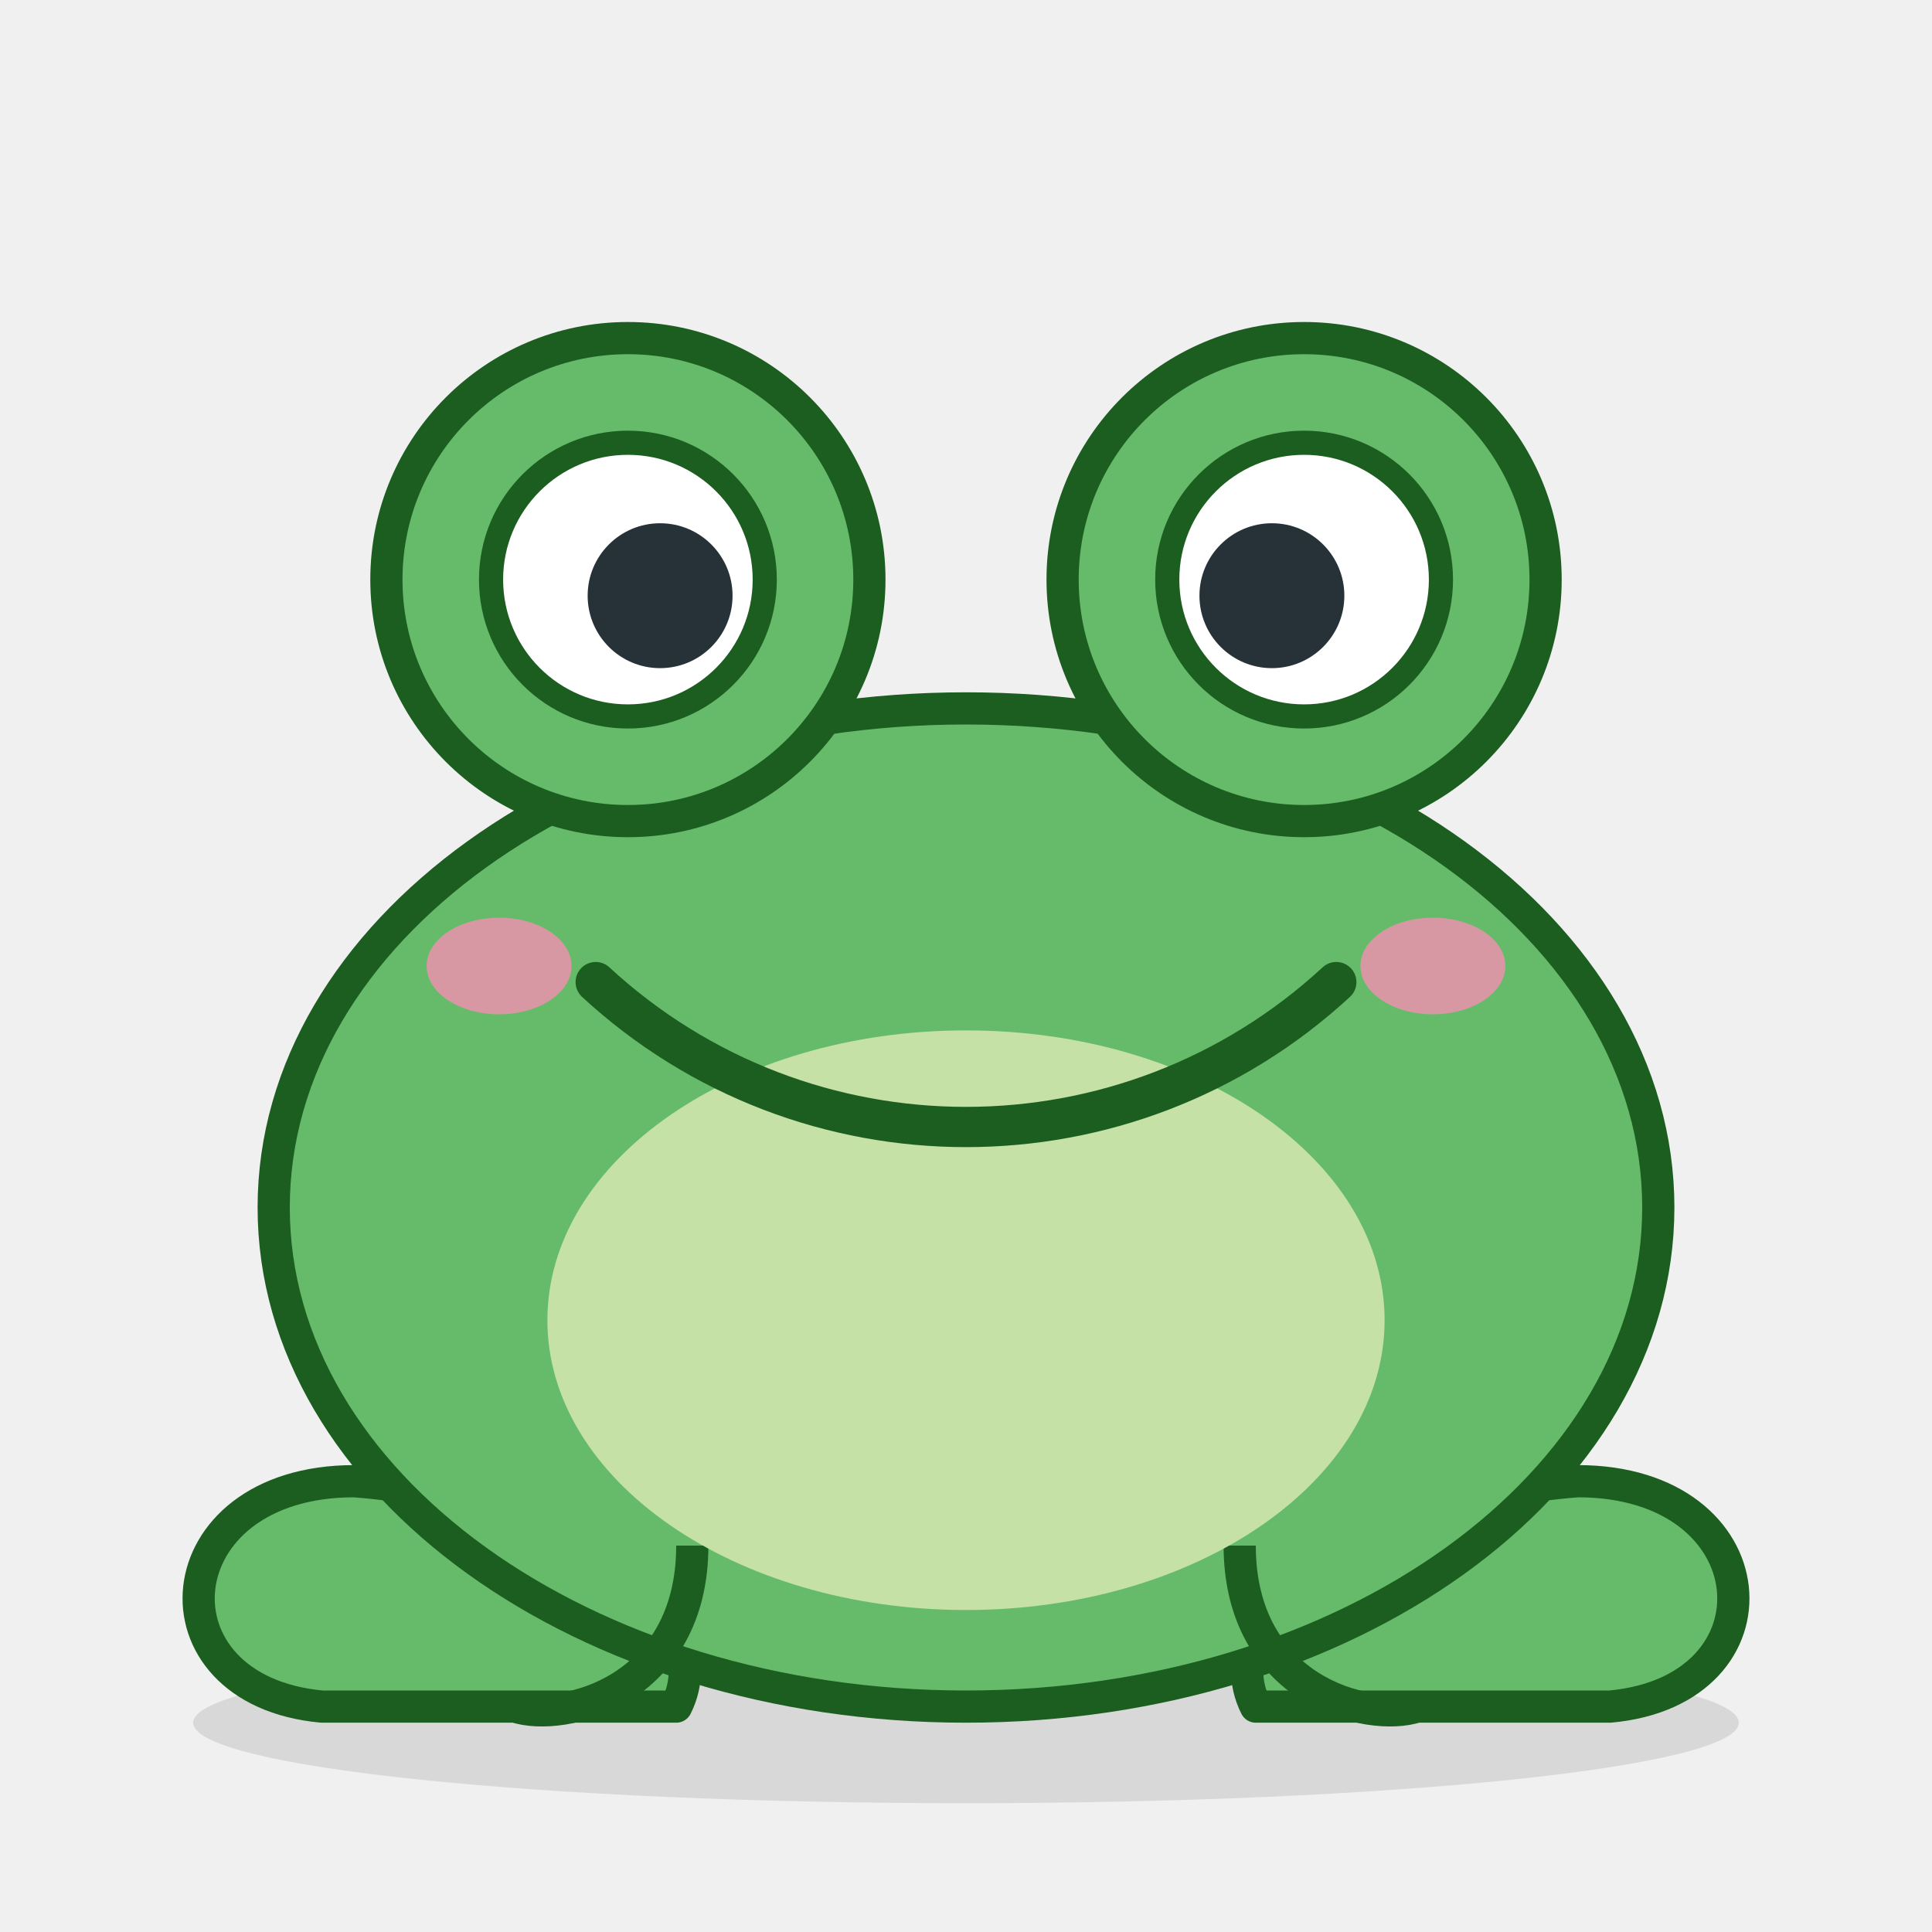
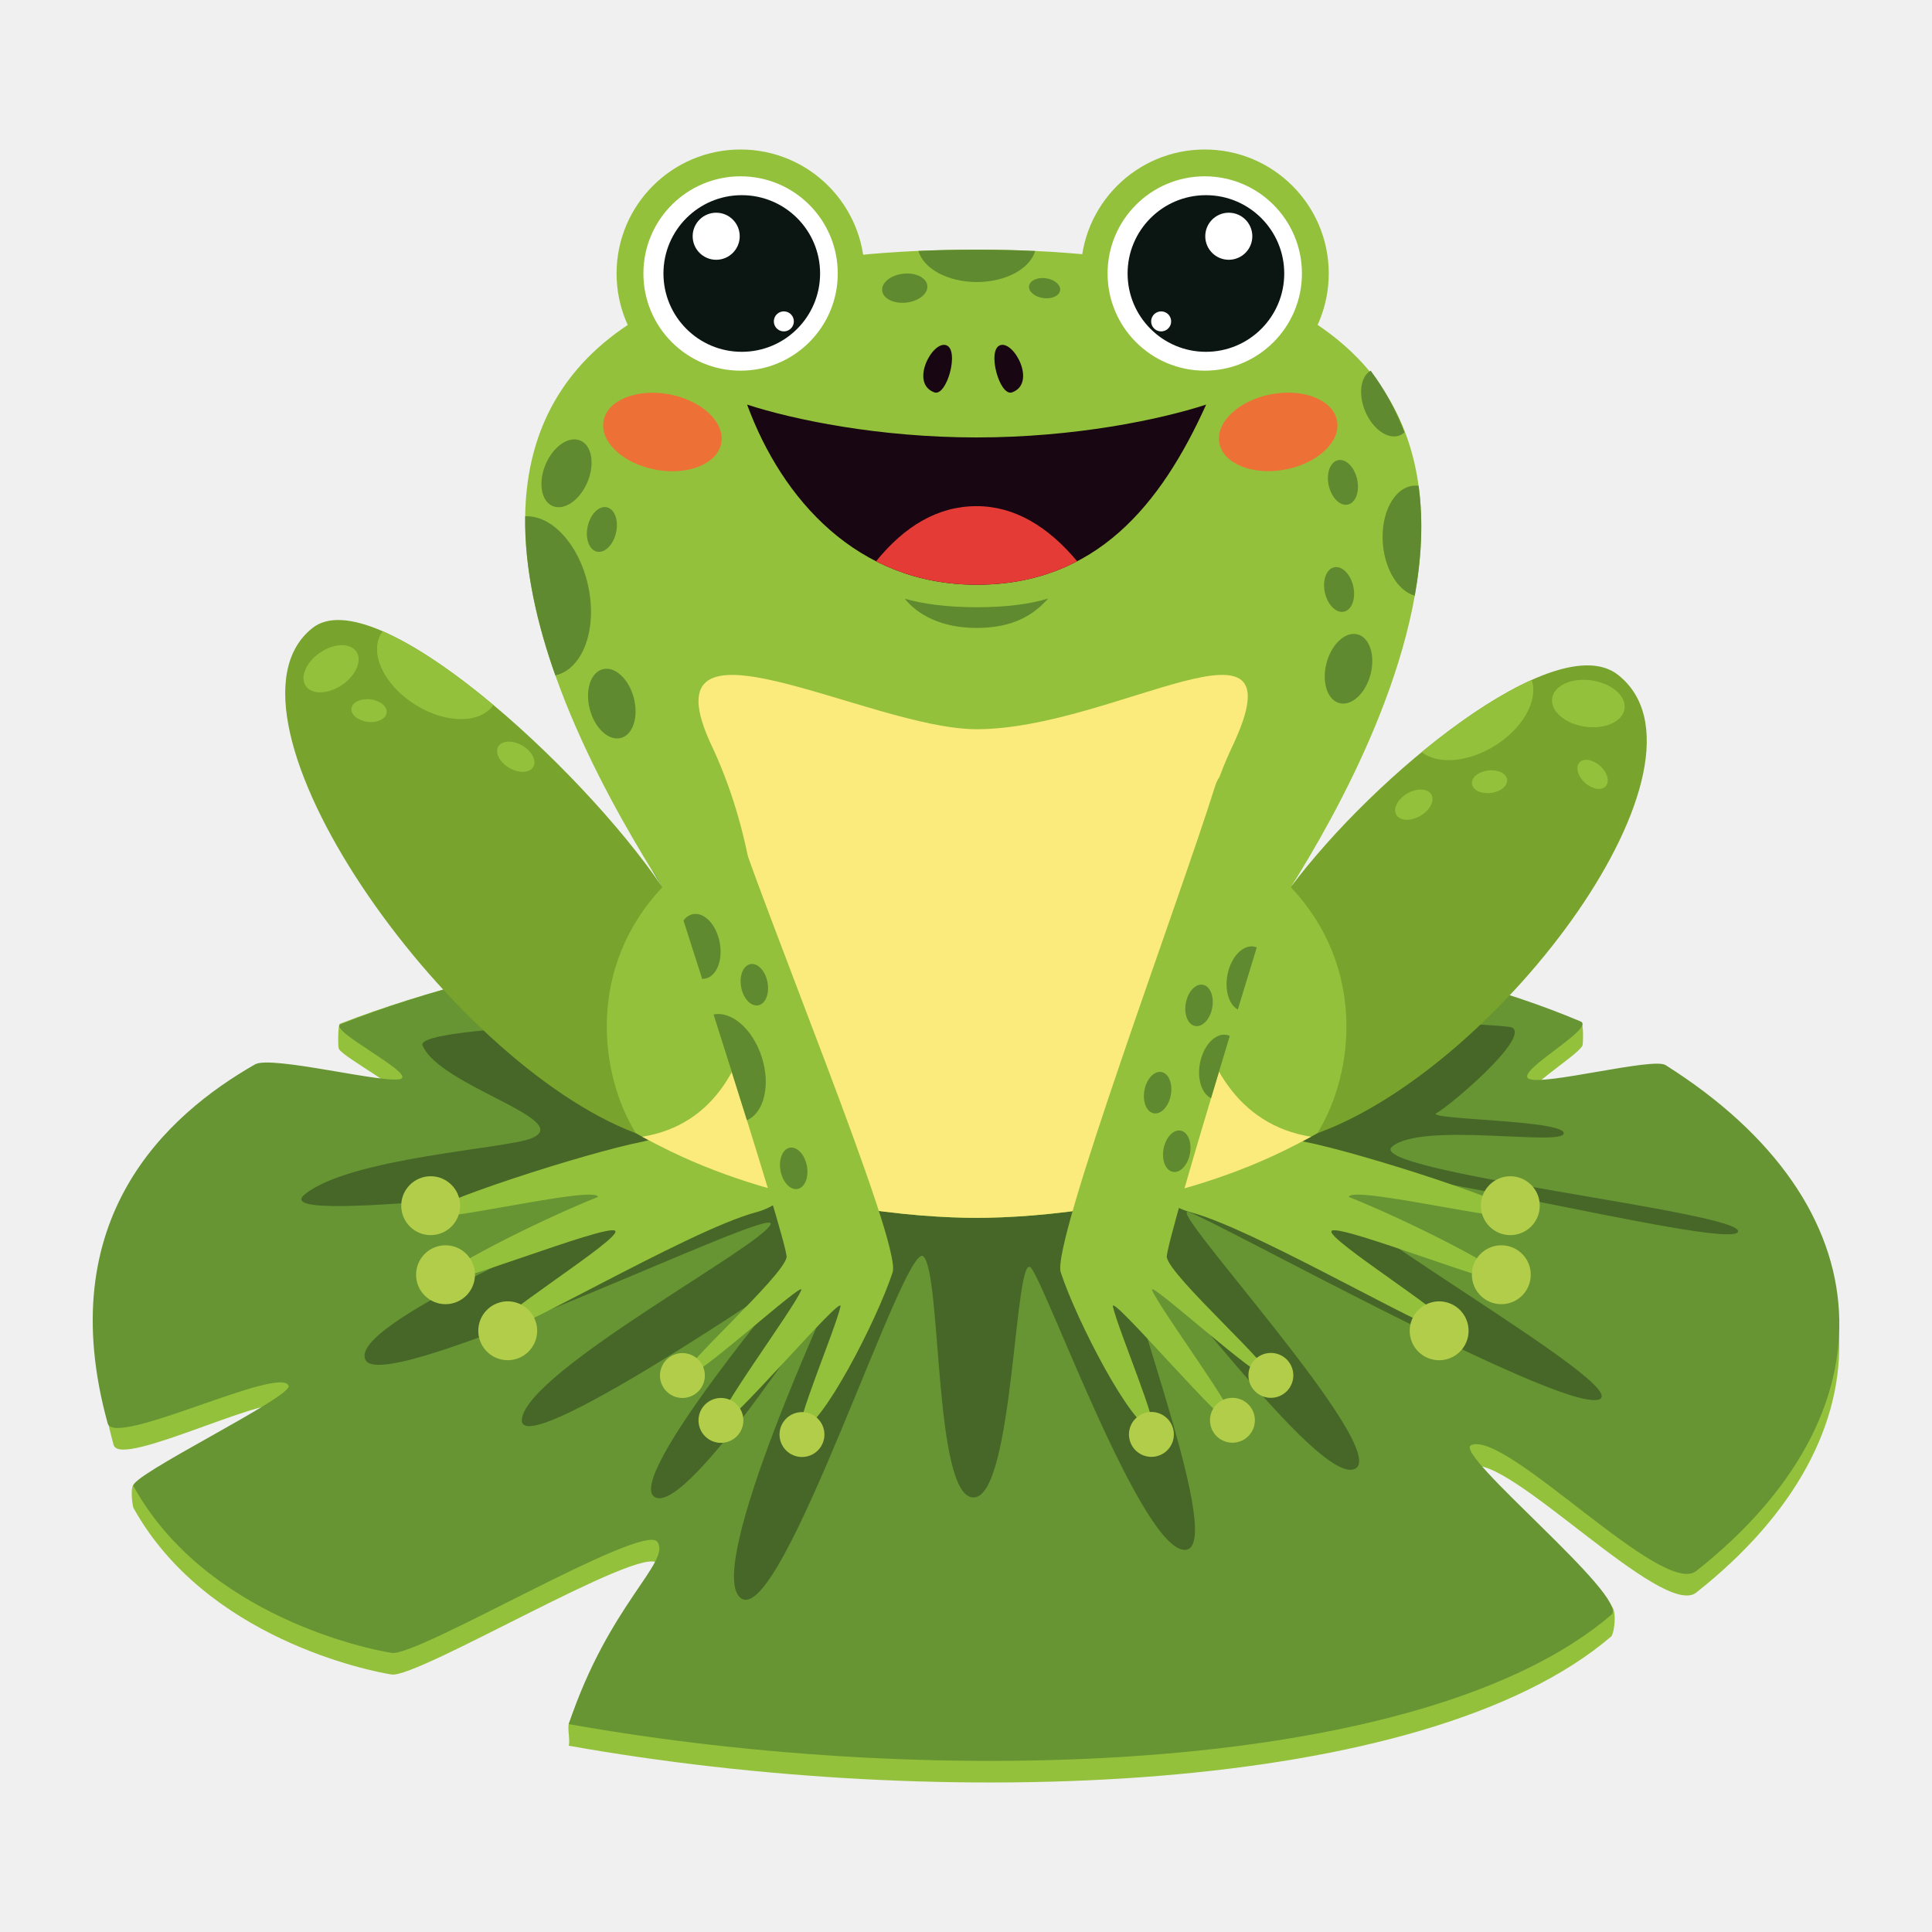
- <svg xmlns="http://www.w3.org/2000/svg" viewBox="0 0 240 240" role="img" aria-label="Rana">
-   <ellipse cx="120" cy="214" rx="96" ry="10" fill="#000" opacity="0.1" />
-   <g fill="#66bb6a" stroke="#1b5e20" stroke-width="4" stroke-linejoin="round">
-     <path d="M44 184 C20 184 18 210 40 212 L84 212 C90 200 70 186 44 184 Z" />
-     <path d="M196 184 C220 184 222 210 200 212 L156 212 C150 200 170 186 196 184 Z" />
-     <ellipse cx="120" cy="150" rx="86" ry="62" />
-     <circle cx="78" cy="72" r="30" />
-     <circle cx="162" cy="72" r="30" />
-     <path d="M86 192 C86 210 70 214 64 212 M154 192 C154 210 170 214 176 212" fill="none" />
+ <svg xmlns="http://www.w3.org/2000/svg" version="1.1" id="Capa_1" x="0px" y="0px" viewBox="0 0 500 500" style="enable-background:new 0 0 500 500;" xml:space="preserve">
+   <style type="text/css">
+ 	.st0{fill:#EB2032;}
+ 	.st1{fill:#AD1521;}
+ 	.st2{fill:#C91629;}
+ 	.st3{fill:#A91720;}
+ 	.st4{fill:#FFC32B;}
+ 	.st5{fill:#E7A024;}
+ 	.st6{fill:#FFF4C2;}
+ 	.st7{fill:#FFE793;}
+ 	.st8{fill:#C41828;}
+ 	.st9{fill:#F75259;}
+ 	.st10{fill:#A55116;}
+ 	.st11{fill:#743711;}
+ 	.st12{fill:#BA7A12;}
+ 	.st13{fill:#EEA323;}
+ 	.st14{fill:#FFE68B;}
+ 	.st15{fill:#EA2031;}
+ 	.st16{fill:#A41320;}
+ 	.st17{fill:#BF1827;}
+ 	.st18{fill:#C51929;}
+ 	.st19{fill:#E92232;}
+ 	.st20{fill:#F0C68B;}
+ 	.st21{fill:#FFE8C8;}
+ 	.st22{fill:#005AB3;}
+ 	.st23{fill:#0080FF;}
+ 	.st24{fill:#FFC800;}
+ 	.st25{fill:#FFEA00;}
+ 	.st26{fill:#59B300;}
+ 	.st27{fill:#88CC00;}
+ 	.st28{fill:#E60049;}
+ 	.st29{fill:#FF0051;}
+ 	.st30{opacity:0.5;fill:#FFFFFF;}
+ 	.st31{fill:#FCD6B1;}
+ 	.st32{opacity:0.5;fill:#EDB174;}
+ 	.st33{fill:#BA0808;}
+ 	.st34{opacity:0.2;fill:#FFFFFF;}
+ 	.st35{fill:#A9BEC9;}
+ 	.st36{fill:#CEE6ED;}
+ 	.st37{opacity:0.2;fill:#561F0B;}
+ 	.st38{fill:#FCCBA2;}
+ 	.st39{fill:#BDCCD4;}
+ 	.st40{fill:#FF9933;}
+ 	.st41{fill:#FFCC33;}
+ 	.st42{fill:#FCB910;}
+ 	.st43{fill:#AEC3C4;}
+ 	.st44{opacity:0.3;fill:#FFFFFF;}
+ 	.st45{fill:#A1ADB7;}
+ 	.st46{opacity:0.3;}
+ 	.st47{fill:#EF473F;}
+ 	.st48{fill:#F9CB98;}
+ 	.st49{fill:#C4987A;}
+ 	.st50{opacity:0.2;}
+ 	.st51{fill:#C69F77;}
+ 	.st52{fill:#6E6E6E;}
+ 	.st53{fill:#D9BF9D;}
+ 	.st54{fill:#2D292B;}
+ 	.st55{fill:#FFAD42;}
+ 	.st56{fill:#FF3D3D;}
+ 	.st57{opacity:0.15;}
+ 	.st58{fill:#BABABA;}
+ 	.st59{fill:#4F352D;}
+ 	.st60{fill:#FBC732;}
+ 	.st61{fill:#30211C;}
+ 	.st62{opacity:0.8;fill:#474747;}
+ 	.st63{fill:#262626;}
+ 	.st64{opacity:0.6;fill:#ADADAD;}
+ 	.st65{opacity:0.8;}
+ 	.st66{fill:#474747;}
+ 	.st67{opacity:0.25;}
+ 	.st68{fill:#7B7F80;}
+ 	.st69{fill:#17191C;}
+ 	.st70{fill:#9C9FA1;}
+ 	.st71{fill:#DBDBDA;}
+ 	.st72{fill:#C2C3C3;}
+ 	.st73{fill:#761113;}
+ 	.st74{fill:#F17D6E;}
+ 	.st75{fill:#FFFFFF;}
+ 	.st76{fill:#E88B24;}
+ 	.st77{fill:#F79830;}
+ 	.st78{fill:#A03D23;}
+ 	.st79{fill:#FFFFFF;stroke:#231F20;stroke-width:17.087;stroke-miterlimit:10;}
+ 	.st80{fill:#FCDBB9;}
+ 	.st81{fill:#905624;}
+ 	.st82{fill:#905724;}
+ 	.st83{fill:#FF618E;}
+ 	.st84{fill:#231F20;}
+ 	.st85{fill:#A80F3B;}
+ 	.st86{opacity:0.5;fill:#F89832;}
+ 	.st87{opacity:0.65;fill:#F89832;}
+ 	.st88{fill:#4B200F;}
+ 	.st89{fill:#914722;}
+ 	.st90{fill:#592710;}
+ 	.st91{fill:#A55E37;}
+ 	.st92{fill:#F16E75;}
+ 	.st93{fill:#2B0E07;}
+ 	.st94{fill:#F37C64;}
+ 	.st95{fill:#61221B;}
+ 	.st96{fill:#5DC2AC;}
+ 	.st97{fill:#8B434E;}
+ 	.st98{fill:#924652;}
+ 	.st99{fill:#54935C;}
+ 	.st100{fill:#216B45;}
+ 	.st101{fill:#234B32;}
+ 	.st102{fill:#F29BA1;}
+ 	.st103{fill:#EE787C;}
+ 	.st104{fill:#352727;}
+ 	.st105{fill:#E20613;}
+ 	.st106{fill:#3D2932;}
+ 	.st107{fill:#F8AF00;}
+ 	.st108{fill:#E18800;}
+ 	.st109{fill:#10AE96;}
+ 	.st110{fill:#CFE7E1;}
+ 	.st111{fill:#88CAC0;}
+ 	.st112{fill:#080907;}
+ 	.st113{fill:#F0971C;}
+ 	.st114{fill:#671307;}
+ 	.st115{fill:#E64610;}
+ 	.st116{fill:#A8A8A8;}
+ 	.st117{fill:#49494B;}
+ 	.st118{fill:#D3D4D3;}
+ 	.st119{fill:#2B3138;}
+ 	.st120{fill:#BCBCBC;}
+ 	.st121{fill:#F69678;}
+ 	.st122{fill:#E97D58;}
+ 	.st123{fill:#630C18;}
+ 	.st124{fill:#F7A58A;}
+ 	.st125{fill:#2C292A;}
+ 	.st126{fill:#F9F9F5;}
+ 	.st127{fill:#E8E5E5;}
+ 	.st128{fill:#BDAC90;}
+ 	.st129{fill:#ED7203;}
+ 	.st130{fill:#F6A500;}
+ 	.st131{fill:#F4EBE7;}
+ 	.st132{fill:#E2D1C1;}
+ 	.st133{fill:#583B37;}
+ 	.st134{fill:#028D49;}
+ 	.st135{fill:#6F2127;}
+ 	.st136{fill:#E84F2D;}
+ 	.st137{fill:#14110E;}
+ 	.st138{fill:#876F62;}
+ 	.st139{fill:#EF7E24;}
+ 	.st140{fill:#FABE15;}
+ 	.st141{fill:#F6AD00;}
+ 	.st142{fill:#E64011;}
+ 	.st143{fill:#180406;}
+ 	.st144{fill:#EC6E1C;}
+ 	.st145{fill:#94C13B;}
+ 	.st146{fill:#679533;}
+ 	.st147{fill:#466727;}
+ 	.st148{fill:#B2CD4A;}
+ 	.st149{fill:#78A32C;}
+ 	.st150{fill:#319236;}
+ 	.st151{fill:#0B1612;}
+ 	.st152{fill:#FBEB7C;}
+ 	.st153{fill:#180612;}
+ 	.st154{fill:#5F8A2F;}
+ 	.st155{fill:#E53B36;}
+ 	.st156{fill:#ED7136;}
+ </style>
+   <g>
+     <g>
+       <path class="st145" d="M103.78,284.78c3.43-1.56-14.96-10.98-16.1-13.37c-0.24-0.5-0.24-6.25,0.28-6.46    c89.46-34.71,241.64-33.11,321.32-0.24c0.51,0.21,0.49,5.4,0.25,5.9c-1.31,2.76-17.56,12.29-13.89,14.17    c3.67,1.88,32.14-5.6,35.39-3.55c57.57,36.34,59.49,90.25,7.94,130.94c-8.73,6.89-49.08-36.4-58.22-32.59    c-4.34,1.81,30.19,25.78,36.59,36.43c1.06,1.77,0.36,6.88-0.37,7.51c-48.32,41.4-173.86,45.38-269.79,28.27    c0.43-1.3-0.39-4.6,0.06-5.83c10.34-28.14,26.34-36.39,22.87-41.34c-3.62-5.17-62.03,29.77-68.75,28.74    c-5.52-0.85-48.07-9.27-66.84-43.15c-0.18-0.32-0.93-5.24,0.1-6.05c7.21-5.68,41.03-17.46,40.06-19.93    c-2.13-5.41-43.51,16.1-45.27,9.73c-14.63-52.97,13.74-79.84,36.58-92.91C70.2,278.63,100.37,286.33,103.78,284.78z" />
+       <path class="st146" d="M103.78,279.19c3.43-1.56-19.23-12.7-15.59-14.14c89.84-35.5,241.1-34.41,320.85-0.71    c4.06,1.71-17.07,12.97-13.39,14.85c3.67,1.88,32.14-5.6,35.39-3.55c57.57,36.34,59.49,90.25,7.94,130.94    c-8.73,6.89-49.08-36.4-58.22-32.59c-5.06,2.11,41.36,39.54,36.23,43.94c-48.32,41.4-173.86,45.38-269.79,28.27    c10.34-31.02,26.55-42,22.93-47.17c-3.62-5.17-62.03,29.77-68.75,28.74c-5.52-0.85-48.07-9.27-66.84-43.15    c-1.41-2.54,41.27-23.16,40.15-25.98c-2.13-5.41-45.06,16.1-46.82,9.73c-14.63-52.97,15.28-79.84,38.13-92.91    C70.2,273.03,100.37,280.73,103.78,279.19z" />
+       <g>
+         <path class="st147" d="M137.52,294.6c-6.63,2.72-46.78,4.96-58.62,14.48s95.86-6.9,86.28,0c-9.59,6.9-76.03,33.66-70.52,42.98     s107.11-40.88,104.76-35.2c-2.35,5.67-62.15,37.53-64.33,50.19s71.58-37.97,71.58-37.97s-46.06,54.52-37,58.47     c9.06,3.95,46.83-55.62,46.83-55.62s-35.26,75.71-24.51,81.82c10.75,6.11,42.17-92.96,46.97-88.6     c4.8,4.36,2.62,62.81,13.09,62.39c10.47-0.42,10.47-65.01,14.84-59.34c4.36,5.67,29.01,74.2,40.04,72.89     c11.02-1.31-20.84-79.7-15.16-78.91c5.67,0.79,49.32,62.71,58.92,57.94c9.6-4.78-49.5-68.44-43.11-66.48     s95.18,51.23,106.02,48.61c10.85-2.62-76.79-50.99-74.6-58.66c2.19-7.68,108.14,20.27,110.76,15.24     c2.62-5.03-97.24-15.63-89.47-22.11c7.77-6.48,44.29,0.06,44.4-3.43c0.12-3.49-36.27-3.49-32.92-5.24     c3.35-1.75,24-19.26,19.65-22.07c-4.35-2.81-286.42-5.92-282.06,4.58C113.73,281.07,149.09,289.85,137.52,294.6z" />
+       </g>
+     </g>
+     <g>
+       <g>
+         <path class="st145" d="M166.29,295.47c-14.3,2.78-56.4,16.28-56,19.06c0.4,2.78,43.69-7.94,44.48-4.77     c-15.89,6.35-41.7,19.46-41.31,21.84c0.4,2.38,42.9-14.7,45.68-13.11c2.78,1.59-34.95,24.62-32.57,27.01     c2.38,2.38,51.24-27.01,69.11-31.77s7.94-28.2,7.94-28.2L166.29,295.47z" />
+         <circle class="st148" cx="111.46" cy="312.03" r="7.62" />
+         <circle class="st148" cx="115.3" cy="329.9" r="7.62" />
+         <ellipse transform="matrix(0.9343 -0.3564 0.3564 0.9343 -114.1182 69.4489)" class="st148" cx="131.4" cy="344.41" rx="7.62" ry="7.62" />
+       </g>
+       <g>
+         <path class="st145" d="M337.55,295.47c14.3,2.78,56.4,16.28,56,19.06c-0.4,2.78-43.69-7.94-44.48-4.77     c15.89,6.35,41.7,19.46,41.31,21.84s-42.9-14.7-45.68-13.11c-2.78,1.59,34.95,24.62,32.57,27.01     c-2.38,2.38-51.24-27.01-69.11-31.77c-17.87-4.77-7.94-28.2-7.94-28.2L337.55,295.47z" />
+         <circle class="st148" cx="390.87" cy="312.03" r="7.62" />
+         <circle class="st148" cx="388.54" cy="329.9" r="7.62" />
+         <ellipse transform="matrix(0.3827 -0.9239 0.9239 0.3827 -88.2818 556.6926)" class="st148" cx="372.43" cy="344.41" rx="7.62" ry="7.62" />
+       </g>
+       <path class="st145" d="M396.49,207.59c-16.03-12.63-41.07-6.77-62.42,22.02c23.4-37.36,93.57-165-81.32-165    c-179.7,0-104.73,127.63-81.32,165c-21.35-28.79-46.39-34.66-62.42-22.02c-30.57,24.1,23.9,70.65,64.56,90.38    c30.14,14.62,63.98,17.21,79.19,17.21c15.21,0,49.05-2.59,79.19-17.21C372.59,278.24,427.06,231.69,396.49,207.59z" />
+       <g>
+         <g>
+           <path class="st149" d="M171.42,229.61C171.42,229.61,171.42,229.61,171.42,229.61c-21.15-31.25-74.51-79.73-90.53-67.1      c-28.36,22.35,34.41,112.18,83.66,130.77C154.98,277.74,151.9,250.3,171.42,229.61z" />
+           <path class="st149" d="M334.07,229.61C334.07,229.61,334.07,229.61,334.07,229.61c21.35-28.79,68.65-67.59,84.68-54.95      c28.36,22.35-30.21,101.33-77.81,118.62C350.51,277.74,353.59,250.3,334.07,229.61z" />
+           <path class="st150" d="M171.42,229.61c-0.9-1.69-1.84-3.32-2.8-4.88C169.52,226.44,170.46,228.07,171.42,229.61z" />
+         </g>
+       </g>
+       <g>
+         <g>
+           <circle class="st145" cx="191.66" cy="70.78" r="32.09" />
+           <circle class="st75" cx="191.66" cy="70.78" r="25.15" />
+           <circle class="st151" cx="191.97" cy="70.78" r="20.27" />
+           <circle class="st75" cx="185.35" cy="61.14" r="6.09" />
+           <ellipse transform="matrix(0.2309 -0.973 0.973 0.2309 75.0852 261.3515)" class="st75" cx="202.86" cy="83.18" rx="2.59" ry="2.59" />
+         </g>
+         <g>
+           <circle class="st145" cx="311.79" cy="70.78" r="32.09" />
+           <circle class="st75" cx="311.79" cy="70.78" r="25.15" />
+           <circle class="st151" cx="312.09" cy="70.78" r="20.27" />
+           <circle class="st75" cx="318.01" cy="61.14" r="6.09" />
+           <ellipse transform="matrix(0.9871 -0.1602 0.1602 0.9871 -9.444 49.2097)" class="st75" cx="300.5" cy="83.18" rx="2.59" ry="2.59" />
+         </g>
+       </g>
+       <path class="st152" d="M252.75,315.18c15.21,0,49.05-2.59,79.19-17.21c2.41-1.17,4.87-2.43,7.35-3.78    c-37.92-6.07-37.25-65.3-20.34-101.07c18.32-38.78-30.61-4.4-66.2-4.4c-27.92,0-86.83-34.37-68.51,4.4    c16.9,35.77,19.67,94.99-18.04,101.07c2.49,1.35,4.95,2.61,7.36,3.78C203.7,312.59,237.54,315.18,252.75,315.18z" />
+       <path class="st153" d="M252.75,113.21c-25.27,0-47.36-4.58-59.4-8.5c9.02,24.51,28.51,46.62,59.4,46.62s47.72-20.74,59.4-46.62    C300.11,108.63,278.01,113.21,252.75,113.21z" />
+       <path class="st154" d="M252.77,157.15c-7.89,0-14.07-0.89-18.62-2.21c3.3,4.12,9.43,7.57,18.62,7.57c9.27,0,14.7-3.29,18.5-7.62    C266.77,156.26,260.89,157.15,252.77,157.15z" />
+       <path class="st155" d="M252.75,151.33c10.07,0,18.64-2.2,26.03-6.07c-7.54-9.01-16.21-14.27-26.03-14.27    c-10.07,0-18.64,5.18-26.02,14.27C234.27,149.1,242.93,151.33,252.75,151.33z" />
+       <g>
+         <path class="st145" d="M188.18,206.03c9.29,29.68,45.3,115.68,42.83,123.25c-4.09,12.52-18.6,40.48-23.6,40.5     c-2.17,0.01,8.71-25.52,10.1-31.63c0.89-3.88-30.07,32.84-31.6,30.79c-1.54-2.05,19.34-29.93,21.44-35.03     c1.28-3.1-28.3,24.12-30.42,22.58s25.87-26.09,26.63-31.14c0.52-3.47-32.14-103.98-32.14-103.98S183.85,192.18,188.18,206.03z" />
+         <circle class="st148" cx="207.55" cy="371.26" r="5.81" />
+         <circle class="st148" cx="186.58" cy="367.6" r="5.81" />
+         <ellipse transform="matrix(0.2323 -0.9726 0.9726 0.2323 -210.6461 445.0719)" class="st148" cx="176.62" cy="355.98" rx="5.81" ry="5.81" />
+       </g>
+       <g>
+         <path class="st145" d="M314.46,203.48c-9.29,29.68-42.42,118.23-39.94,125.8c4.09,12.52,18.6,40.48,23.6,40.5     c2.17,0.01-8.71-25.52-10.1-31.63c-0.89-3.88,30.07,32.84,31.6,30.79c1.54-2.05-19.34-29.93-21.44-35.03     c-1.28-3.1,28.3,24.12,30.42,22.58c2.12-1.54-25.87-26.09-26.63-31.14c-0.52-3.47,28.84-98.18,28.84-98.18     S318.79,189.63,314.46,203.48z" />
+         <ellipse transform="matrix(0.9732 -0.2298 0.2298 0.9732 -77.3257 78.3925)" class="st148" cx="297.98" cy="371.26" rx="5.81" ry="5.81" />
+         <ellipse transform="matrix(0.9732 -0.2298 0.2298 0.9732 -75.9246 83.1127)" class="st148" cx="318.95" cy="367.6" rx="5.81" ry="5.81" />
+         <ellipse transform="matrix(0.9732 -0.2298 0.2298 0.9732 -72.9883 85.0889)" class="st148" cx="328.9" cy="355.98" rx="5.81" ry="5.81" />
+       </g>
+       <g>
+         <path class="st154" d="M181.72,253.32c0.26,0.01,0.52-0.01,0.78-0.06c2.95-0.56,4.63-4.74,3.76-9.35     c-0.87-4.61-3.97-7.89-6.91-7.33c-0.98,0.19-1.82,0.77-2.47,1.64C178.31,242.7,179.96,247.83,181.72,253.32z" />
+         <path class="st154" d="M194.21,249.51c-1.88,0.36-2.96,3.03-2.4,5.98c0.56,2.95,2.54,5.04,4.42,4.69     c1.88-0.36,2.96-3.03,2.4-5.98C198.07,251.25,196.09,249.15,194.21,249.51z" />
+         <path class="st154" d="M184.67,262.55c2.88,9.05,5.89,18.56,8.64,27.36c4.42-1.92,6.15-9,3.86-16.26     C194.87,266.39,189.38,261.59,184.67,262.55z" />
+         <ellipse transform="matrix(0.9826 -0.1858 0.1858 0.9826 -52.6125 43.4429)" class="st154" cx="205.42" cy="302.35" rx="3.47" ry="5.43" />
+       </g>
+       <path class="st154" d="M317.66,252.31c-0.76,4.01,0.42,7.7,2.68,8.96c1.76-5.79,3.44-11.27,4.91-16.08    c-0.22-0.09-0.45-0.16-0.68-0.21C321.63,244.42,318.53,247.7,317.66,252.31z" />
+       <path class="st154" d="M310.55,275.16c-0.78,4.11,0.48,7.89,2.86,9.05c1.6-5.33,3.24-10.79,4.86-16.12    c-0.26-0.12-0.53-0.2-0.81-0.26C314.51,267.28,311.42,270.56,310.55,275.16z" />
+       <ellipse transform="matrix(0.1858 -0.9826 0.9826 0.1858 -44.8176 541.8387)" class="st154" cx="304.56" cy="297.96" rx="5.43" ry="3.47" />
+       <ellipse transform="matrix(0.1858 -0.9826 0.9826 0.1858 -33.9625 524.6236)" class="st154" cx="299.6" cy="282.81" rx="5.43" ry="3.47" />
+       <ellipse transform="matrix(0.1858 -0.9826 0.9826 0.1858 -3.0298 516.7651)" class="st154" cx="310.32" cy="260.21" rx="5.43" ry="3.47" />
+       <g>
+         <ellipse transform="matrix(0.866 -0.5 0.5 0.866 -55.1028 210.8518)" class="st145" cx="365.9" cy="208.25" rx="5.24" ry="3.35" />
+         <ellipse transform="matrix(0.1442 -0.9896 0.9896 0.1442 171.5944 562.5943)" class="st145" cx="411.05" cy="182.09" rx="6.05" ry="9.47" />
+         <path class="st145" d="M385.14,199.39c-2.52,0.3-4.4,1.85-4.21,3.46c0.19,1.61,2.39,2.67,4.9,2.37c2.52-0.3,4.4-1.85,4.21-3.46     S387.65,199.09,385.14,199.39z" />
+         <path class="st145" d="M386.77,193.06c7.43-4.58,11.42-11.89,9.62-17.09c-8.81,3.96-18.79,10.71-28.47,18.68     C372.03,197.87,379.78,197.37,386.77,193.06z" />
+         <path class="st145" d="M408.76,197.33c-1.09,1.2-0.45,3.55,1.43,5.25c1.88,1.7,4.28,2.1,5.37,0.9c1.09-1.2,0.45-3.55-1.43-5.25     C412.25,196.54,409.84,196.13,408.76,197.33z" />
+         <path class="st145" d="M128.95,193.22c-0.92,1.6,0.36,4.07,2.86,5.52c2.5,1.45,5.28,1.32,6.21-0.28c0.92-1.6-0.36-4.07-2.86-5.52     C132.65,191.49,129.87,191.62,128.95,193.22z" />
+         <ellipse transform="matrix(0.8273 -0.5618 0.5618 0.8273 -82.4345 78.0178)" class="st145" cx="85.67" cy="173.08" rx="7.92" ry="5.06" />
+         <ellipse transform="matrix(0.1191 -0.9929 0.9929 0.1191 -98.4525 256.8228)" class="st145" cx="95.5" cy="183.89" rx="2.93" ry="4.59" />
+         <path class="st145" d="M127.68,182.44c-10.08-8.44-20.13-15.37-28.64-19.07c-0.11,0.15-0.22,0.3-0.32,0.46     c-3.25,5.14,0.63,13.42,8.67,18.51C115.32,187.34,124.32,187.36,127.68,182.44z" />
+       </g>
+       <g>
+         <ellipse transform="matrix(0.976 -0.2176 0.2176 0.976 -24.8935 79.0812)" class="st154" cx="346.57" cy="152.55" rx="3.76" ry="5.88" />
+         <path class="st154" d="M353.32,106.46c1.97,4.68,6,7.45,8.99,6.19c0.44-0.19,0.83-0.45,1.17-0.78     c-2.14-5.59-5.02-10.96-8.76-15.95C352.1,97.45,351.45,102.01,353.32,106.46z" />
+         <path class="st154" d="M367.13,125.73c-0.42-0.06-0.85-0.07-1.28-0.03c-5.06,0.43-8.62,7.19-7.96,15.1     c0.57,6.79,4.07,12.22,8.25,13.36C367.86,144.56,368.4,134.93,367.13,125.73z" />
+         <path class="st154" d="M348.83,130.58c2.03-0.45,3.1-3.39,2.39-6.56c-0.71-3.17-2.92-5.37-4.95-4.92     c-2.03,0.45-3.1,3.39-2.39,6.56C344.59,128.83,346.8,131.03,348.83,130.58z" />
+         <ellipse transform="matrix(0.2176 -0.976 0.976 0.2176 -11.8616 259.2451)" class="st154" cx="155.78" cy="137.02" rx="5.88" ry="3.76" />
+         <path class="st154" d="M239.99,73.91c-0.24-2.06-3.04-3.44-6.27-3.07s-5.65,2.34-5.41,4.4c0.24,2.06,3.04,3.44,6.27,3.07     C237.81,77.94,240.23,75.97,239.99,73.91z" />
+         <ellipse transform="matrix(0.1402 -0.9901 0.9901 0.1402 158.5932 331.7967)" class="st154" cx="270.35" cy="74.58" rx="2.59" ry="4.06" />
+         <ellipse transform="matrix(0.3885 -0.9215 0.9215 0.3885 -23.2178 209.9949)" class="st154" cx="146.6" cy="122.49" rx="9.2" ry="5.88" />
+         <ellipse transform="matrix(0.1878 -0.9822 0.9822 0.1878 29.4352 259.1755)" class="st156" cx="171.42" cy="111.79" rx="9.91" ry="15.5" />
+         <ellipse transform="matrix(0.9822 -0.1878 0.1878 0.9822 -15.1064 64.1001)" class="st156" cx="330.8" cy="111.79" rx="15.5" ry="9.91" />
+         <ellipse transform="matrix(0.9667 -0.256 0.256 0.9667 -41.3372 46.5954)" class="st154" cx="158.33" cy="182.09" rx="5.88" ry="9.2" />
+         <path class="st154" d="M152.16,151.37c-2.37-10.56-9.43-18.1-16.24-17.75c-0.21,13.56,3.05,27.75,7.81,41.18     C150.92,173.12,154.7,162.66,152.16,151.37z" />
+         <path class="st154" d="M252.75,64.62c-5.23,0-10.25,0.11-15.06,0.32c1.3,4.58,7.57,8.05,15.11,8.05c7.52,0,13.78-3.46,15.09-8.03     C263.06,64.73,258.02,64.62,252.75,64.62z" />
+         <ellipse transform="matrix(0.256 -0.9667 0.9667 0.256 92.3386 466.1249)" class="st154" cx="348.98" cy="173.08" rx="9.2" ry="5.88" />
+       </g>
+       <g>
+         <path class="st153" d="M244.91,89.35c-3.57-1.3-9.54,9.83-3.12,12.19C245.02,102.73,248.38,90.62,244.91,89.35z" />
+         <path class="st153" d="M258.82,89.35c3.57-1.3,9.54,9.83,3.12,12.19C258.71,102.73,255.35,90.62,258.82,89.35z" />
+       </g>
+     </g>
  </g>
-   <ellipse cx="120" cy="164" rx="52" ry="36" fill="#c5e1a5" />
-   <circle cx="78" cy="72" r="17" fill="#fff" stroke="#1b5e20" stroke-width="3" />
-   <circle cx="162" cy="72" r="17" fill="#fff" stroke="#1b5e20" stroke-width="3" />
-   <circle cx="82" cy="74" r="9" fill="#263238" />
-   <circle cx="158" cy="74" r="9" fill="#263238" />
-   <path d="M74 122 C100 146 140 146 166 122" fill="none" stroke="#1b5e20" stroke-width="5" stroke-linecap="round" />
-   <ellipse cx="62" cy="120" rx="9" ry="6" fill="#f48fb1" opacity="0.8" />
-   <ellipse cx="178" cy="120" rx="9" ry="6" fill="#f48fb1" opacity="0.8" />
</svg>
